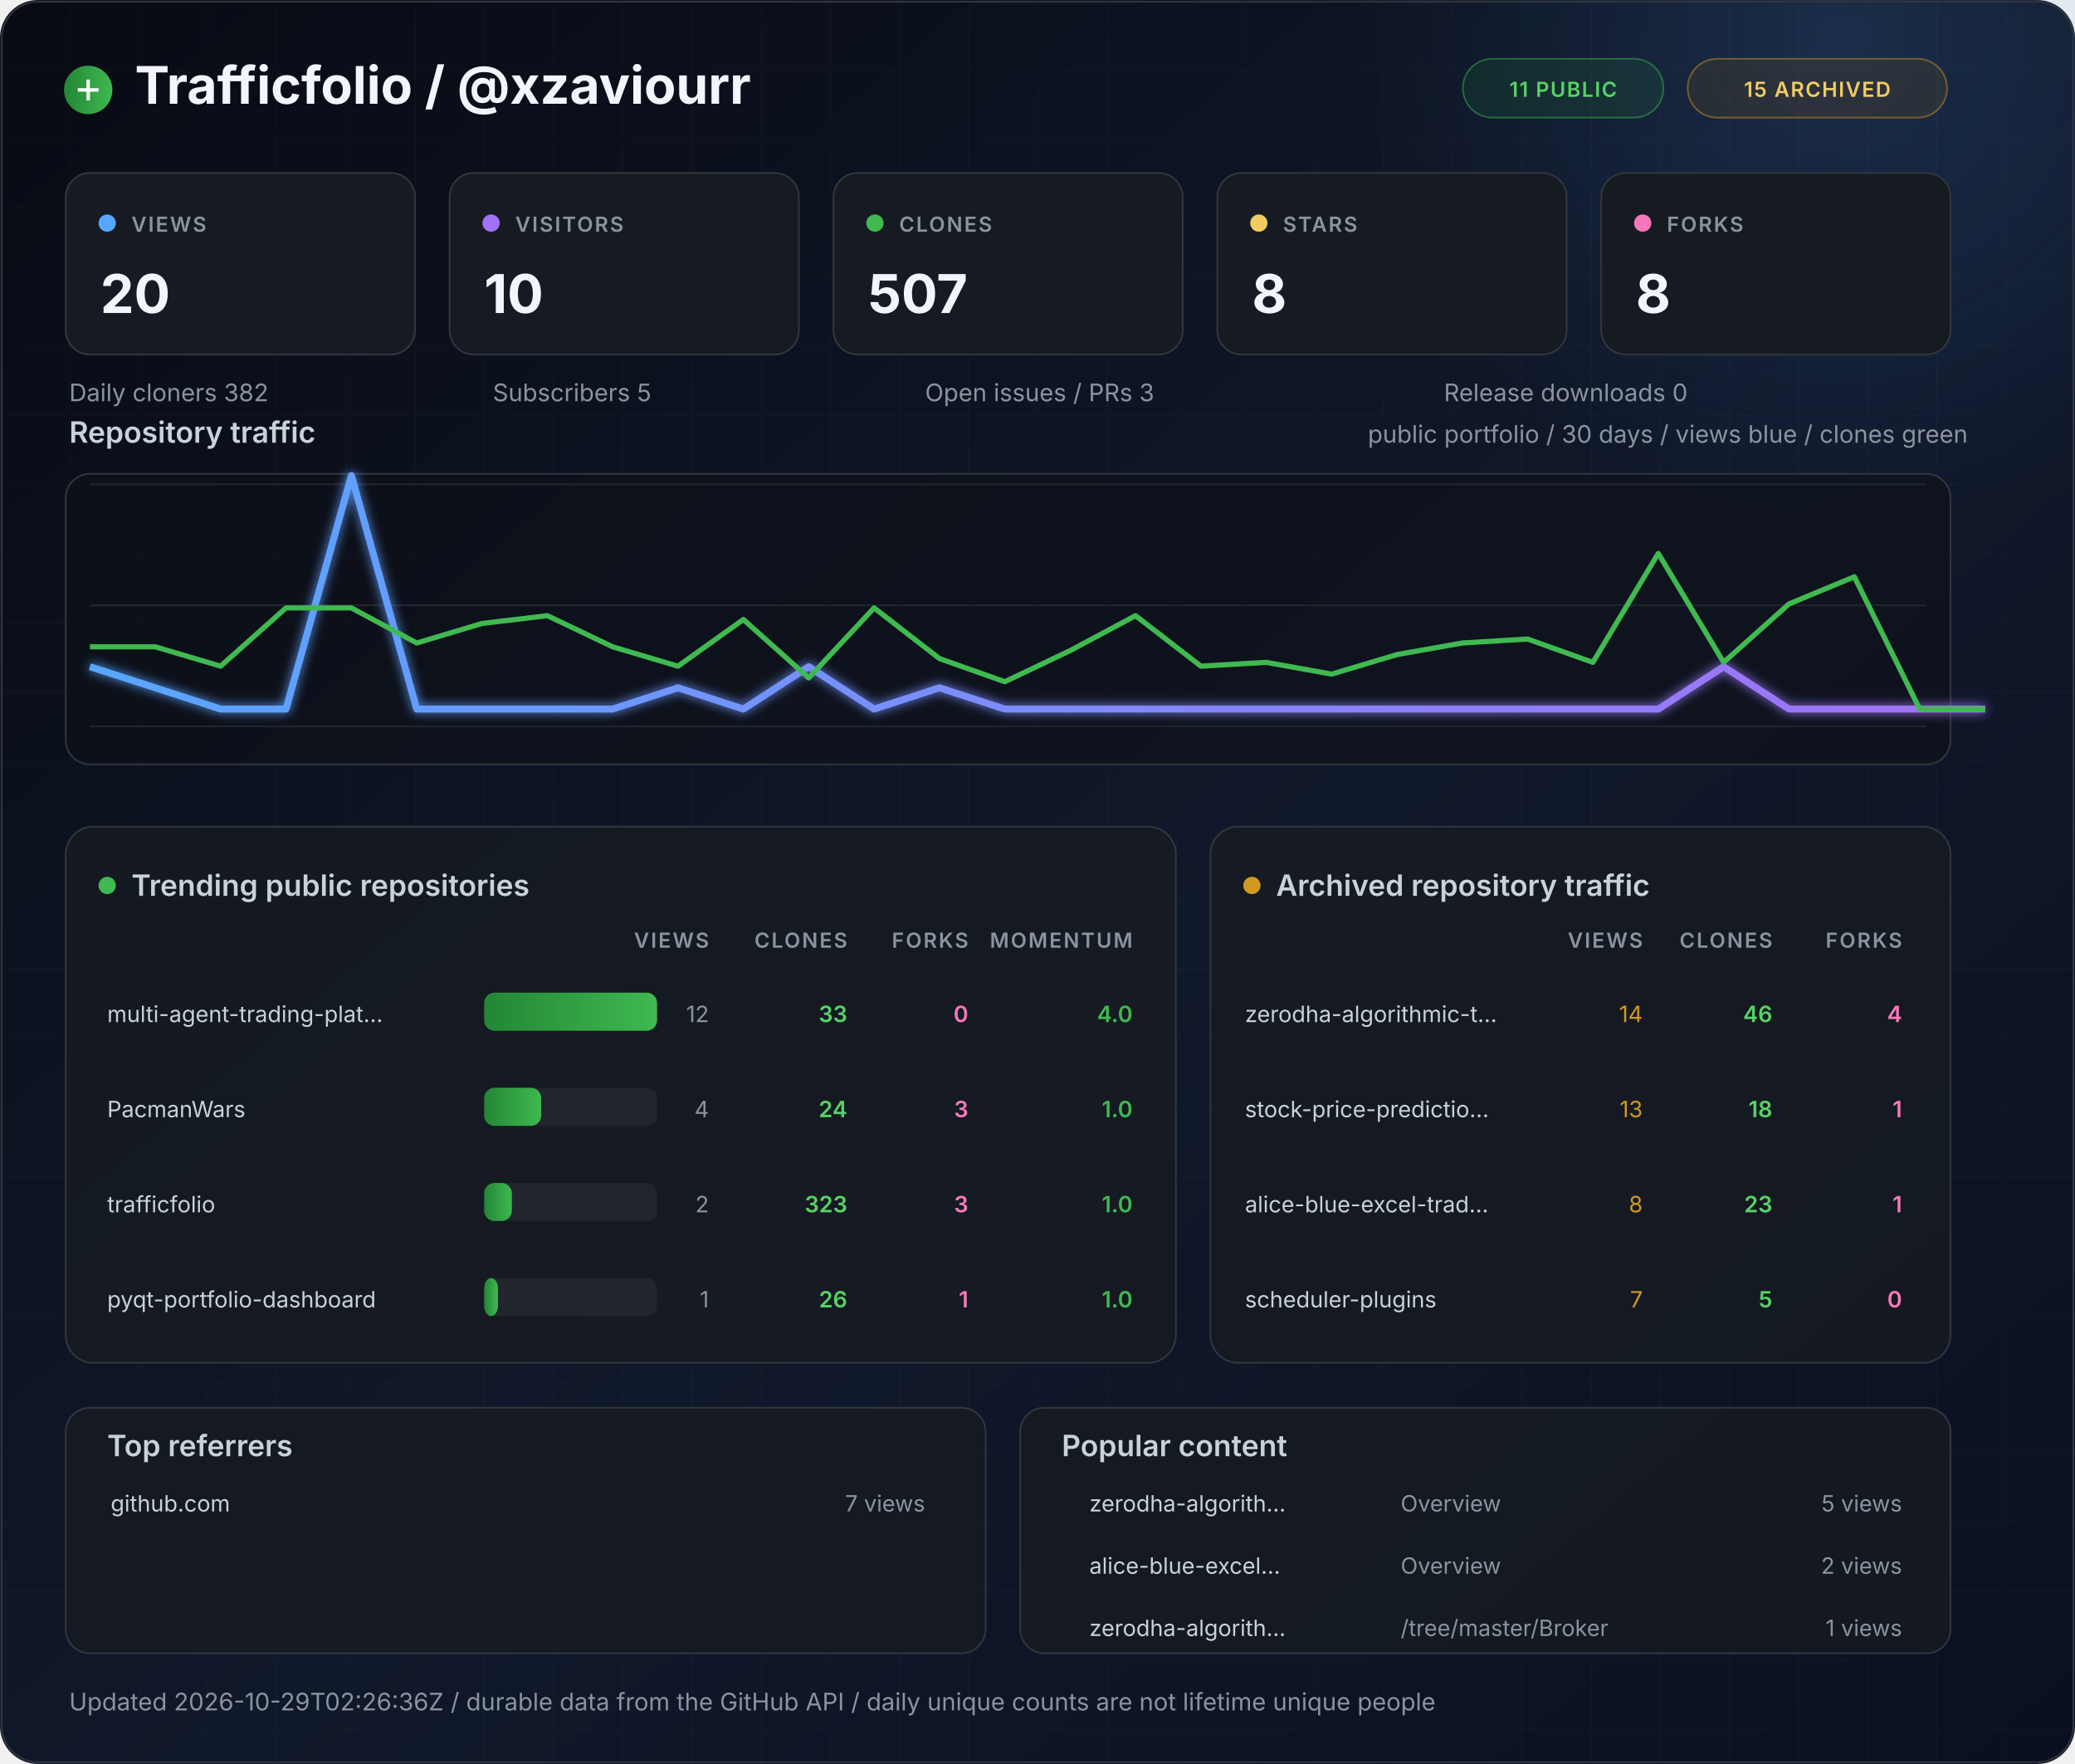
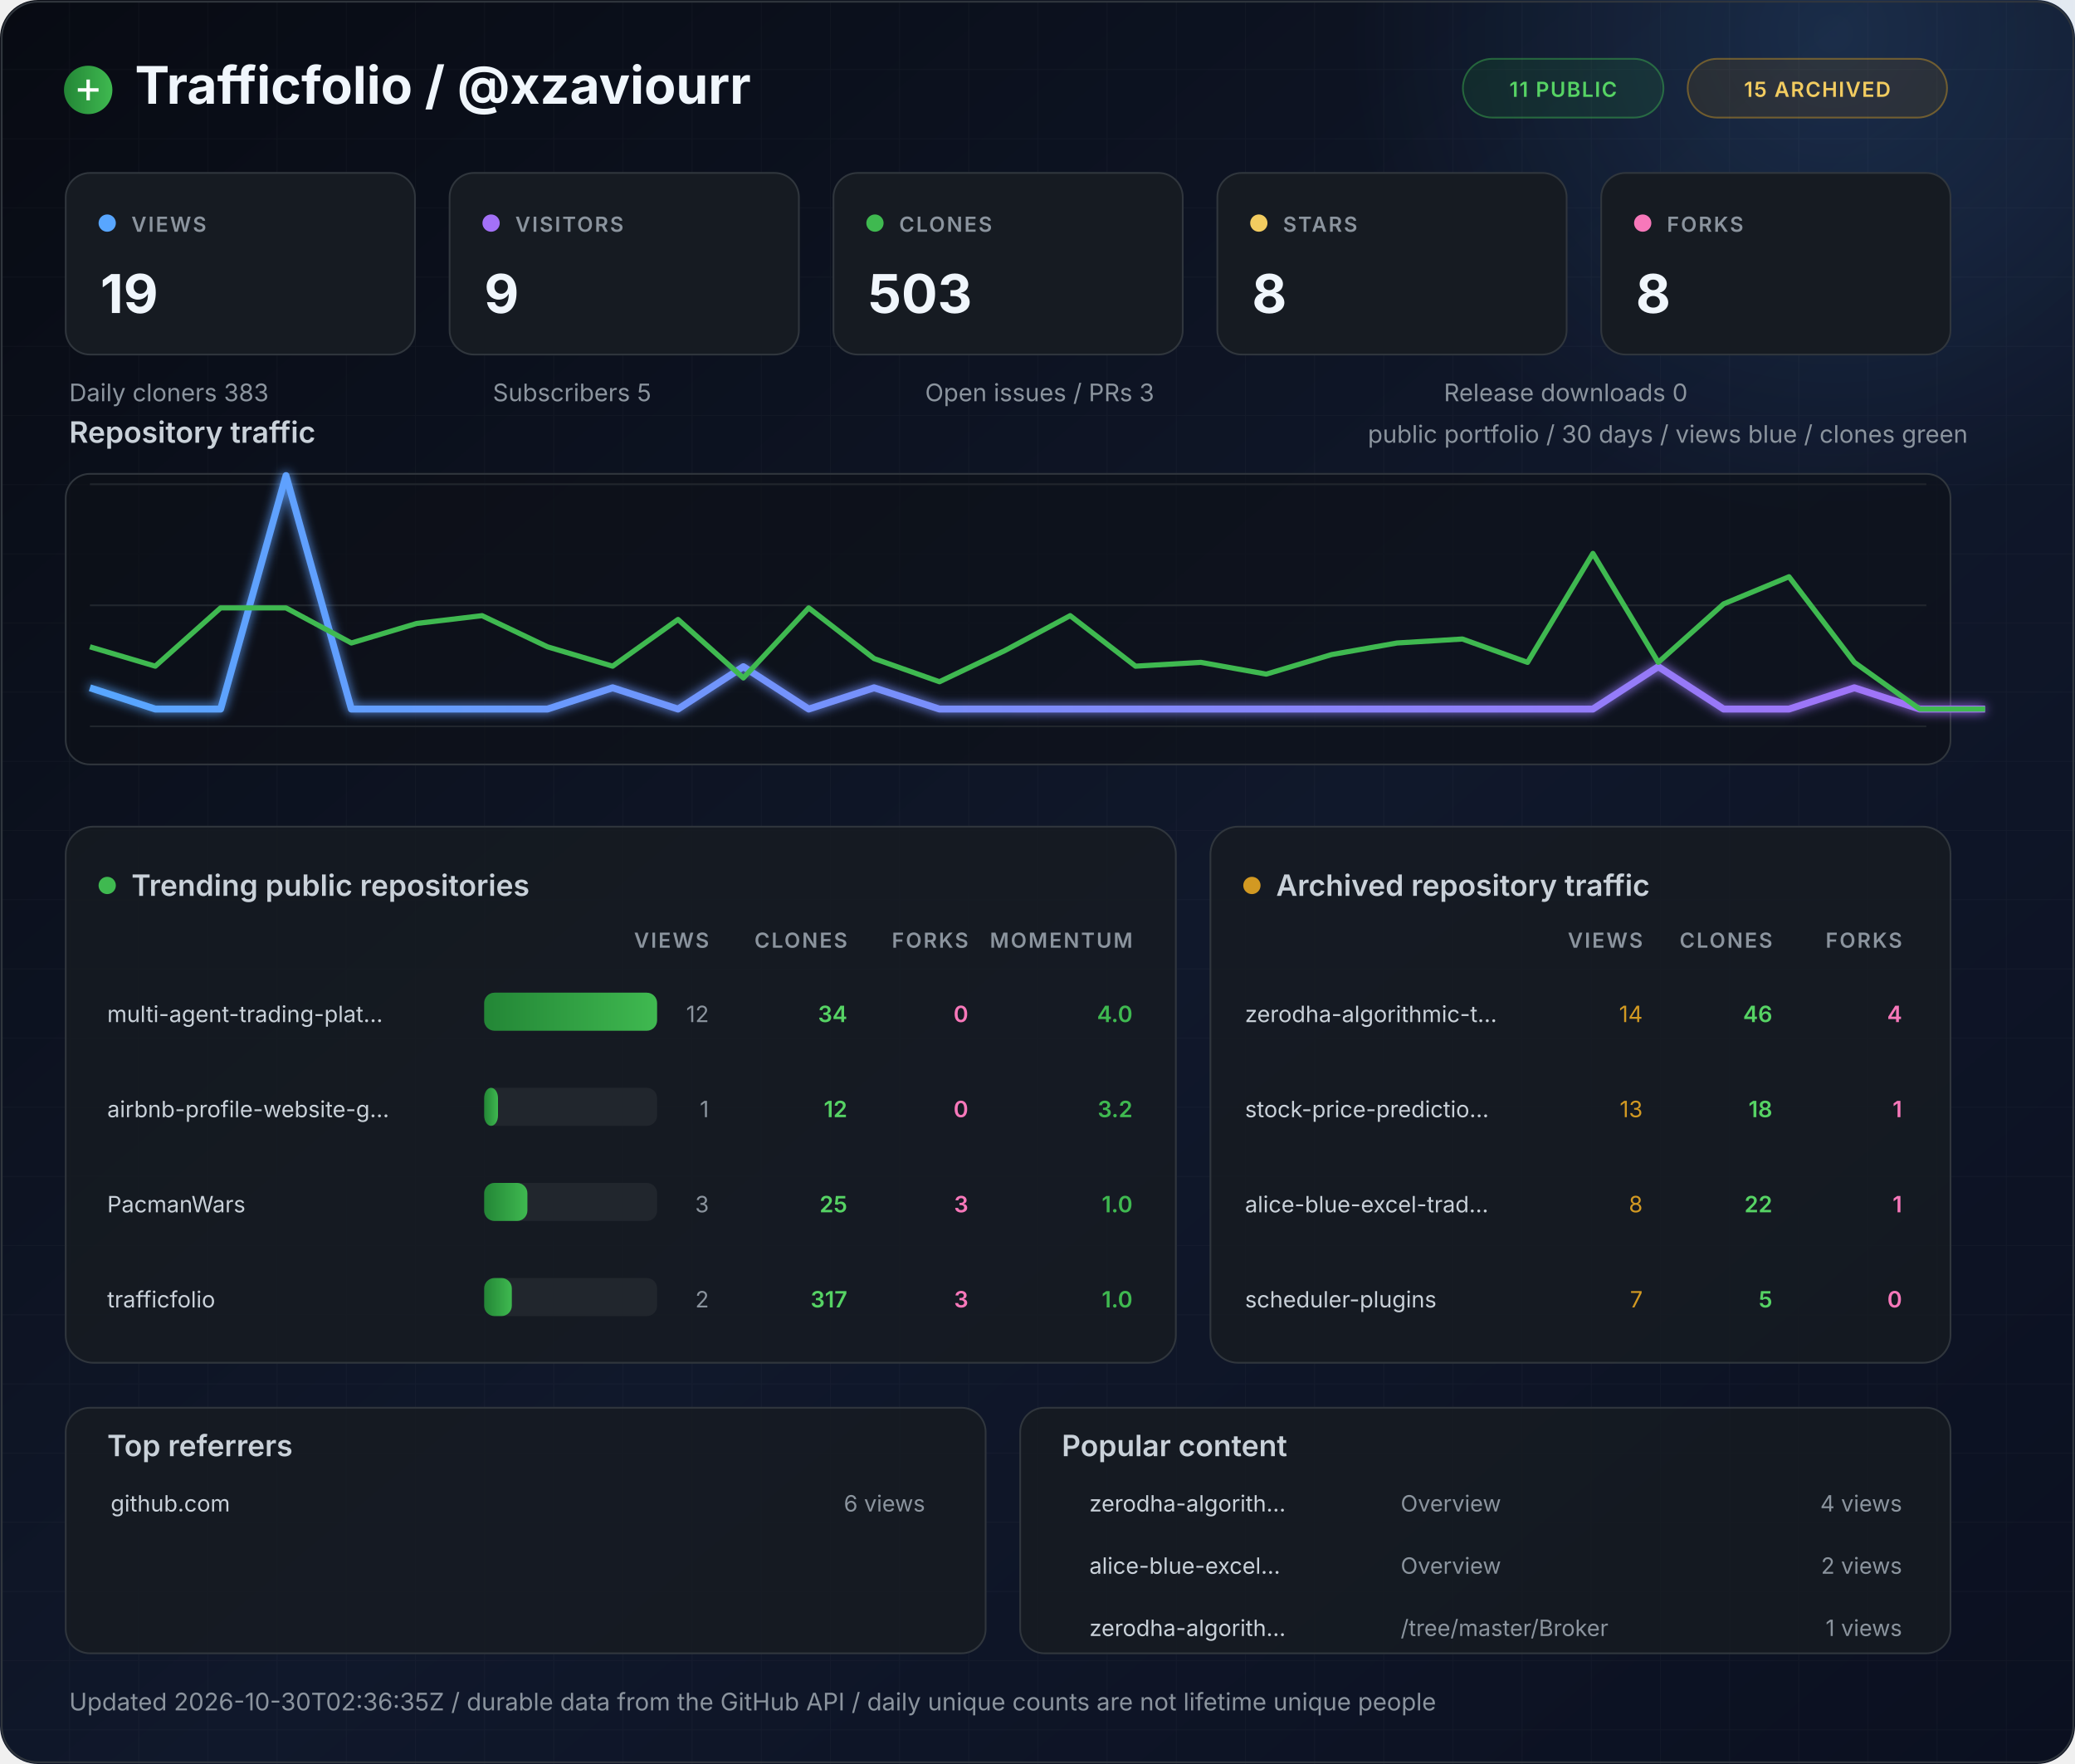
<svg xmlns="http://www.w3.org/2000/svg" width="1200" height="1020" viewBox="0 0 1200 1020" role="img" aria-label="Trafficfolio GitHub analytics dashboard for xzaviourr">
  <defs>
    <linearGradient id="bg" x1="0" y1="0" x2="1" y2="1">
      <stop stop-color="#080b13" />
      <stop offset=".55" stop-color="#10182b" />
      <stop offset="1" stop-color="#0b1020" />
    </linearGradient>
    <linearGradient id="line" x1="0" y1="0" x2="1" y2="0">
      <stop stop-color="#58a6ff" />
      <stop offset="1" stop-color="#a371f7" />
    </linearGradient>
    <linearGradient id="bar" x1="0" y1="0" x2="1" y2="0">
      <stop stop-color="#238636" />
      <stop offset="1" stop-color="#3fb950" />
    </linearGradient>
    <linearGradient id="archiveBar" x1="0" y1="0" x2="1" y2="0">
      <stop stop-color="#9e6a03" />
      <stop offset="1" stop-color="#f2cc60" />
    </linearGradient>
    <radialGradient id="ambient">
      <stop stop-color="#58a6ff" stop-opacity=".16" />
      <stop offset="1" stop-color="#58a6ff" stop-opacity="0" />
    </radialGradient>
    <pattern id="grid" width="40" height="40" patternUnits="userSpaceOnUse">
      <path d="M40 0H0V40" fill="none" stroke="#ffffff" stroke-opacity=".025" />
    </pattern>
    <filter id="glow">
      <feGaussianBlur stdDeviation="3" result="b" />
      <feMerge>
        <feMergeNode in="b" />
        <feMergeNode in="SourceGraphic" />
      </feMerge>
    </filter>
    <style>
    .title{font:750 30px -apple-system,BlinkMacSystemFont,"Segoe UI",sans-serif;fill:#f0f6fc}
    .subtitle{font:14px -apple-system,BlinkMacSystemFont,"Segoe UI",sans-serif;fill:#8b949e}
    .label{font:600 12px -apple-system,BlinkMacSystemFont,"Segoe UI",sans-serif;fill:#8b949e;letter-spacing:1px}
    .metric{font:700 31px -apple-system,BlinkMacSystemFont,"Segoe UI",sans-serif;fill:#f0f6fc}
    .section{font:600 17px -apple-system,BlinkMacSystemFont,"Segoe UI",sans-serif;fill:#c9d1d9}
    .repo,.value,.trend,.archive,.clone,.fork{font:13px -apple-system,BlinkMacSystemFont,"Segoe UI",sans-serif;fill:#c9d1d9}
    .value{fill:#8b949e} .trend{fill:#3fb950;font-weight:600} .archive{fill:#d29922}
    .clone{fill:#56d364;font-weight:600} .fork{fill:#f778ba;font-weight:600}
    .pill{font:600 12px -apple-system,BlinkMacSystemFont,"Segoe UI",sans-serif;letter-spacing:.7px}
  </style>
  </defs>
  <rect width="1200" height="1020" rx="22" fill="url(#bg)" />
  <rect width="1200" height="1020" rx="22" fill="url(#grid)" />
  <circle cx="1060" cy="20" r="280" fill="url(#ambient)" />
  <rect x="1" y="1" width="1198" height="1018" rx="21" fill="none" stroke="#30363d" />
  <circle cx="51" cy="52" r="14" fill="url(#bar)" />
  <path d="M45 52h12M51 46v12" stroke="#fff" stroke-width="2" />
  <text x="78" y="60" class="title">Trafficfolio / @xzaviourr</text>
  <rect x="846" y="34" width="116" height="34" rx="17" fill="#238636" fill-opacity=".16" stroke="#3fb950" stroke-opacity=".45" />
  <text x="904" y="56" text-anchor="middle" class="pill" fill="#56d364">11 PUBLIC</text>
  <rect x="976" y="34" width="150" height="34" rx="17" fill="#9e6a03" fill-opacity=".14" stroke="#d29922" stroke-opacity=".45" />
  <text x="1051" y="56" text-anchor="middle" class="pill" fill="#f2cc60">15 ARCHIVED</text>
  <rect x="38" y="100" width="202" height="105" rx="14" fill="#161b22" stroke="#30363d" />
  <circle cx="62" cy="129" r="5" fill="#58a6ff" />
  <text x="76" y="134" class="label">VIEWS</text>
-   <text x="58" y="181" class="metric">20</text>
+   <text x="58" y="181" class="metric">19</text>
  <rect x="260" y="100" width="202" height="105" rx="14" fill="#161b22" stroke="#30363d" />
  <circle cx="284" cy="129" r="5" fill="#a371f7" />
  <text x="298" y="134" class="label">VISITORS</text>
-   <text x="280" y="181" class="metric">10</text>
+   <text x="280" y="181" class="metric">9</text>
  <rect x="482" y="100" width="202" height="105" rx="14" fill="#161b22" stroke="#30363d" />
  <circle cx="506" cy="129" r="5" fill="#3fb950" />
  <text x="520" y="134" class="label">CLONES</text>
-   <text x="502" y="181" class="metric">507</text>
+   <text x="502" y="181" class="metric">503</text>
  <rect x="704" y="100" width="202" height="105" rx="14" fill="#161b22" stroke="#30363d" />
  <circle cx="728" cy="129" r="5" fill="#f2cc60" />
  <text x="742" y="134" class="label">STARS</text>
  <text x="724" y="181" class="metric">8</text>
  <rect x="926" y="100" width="202" height="105" rx="14" fill="#161b22" stroke="#30363d" />
  <circle cx="950" cy="129" r="5" fill="#f778ba" />
  <text x="964" y="134" class="label">FORKS</text>
  <text x="946" y="181" class="metric">8</text>
-   <text x="40" y="232" class="subtitle">Daily cloners 382</text>
+   <text x="40" y="232" class="subtitle">Daily cloners 383</text>
  <text x="285" y="232" class="subtitle">Subscribers 5</text>
  <text x="535" y="232" class="subtitle">Open issues / PRs 3</text>
  <text x="835" y="232" class="subtitle">Release downloads 0</text>
  <text x="40" y="256" class="section">Repository traffic</text>
  <text x="1138" y="256" text-anchor="end" class="subtitle">public portfolio / 30 days / views blue / clones green</text>
  <rect x="38" y="274" width="1090" height="168" rx="14" fill="#0d1117" fill-opacity=".62" stroke="#30363d" />
  <line x1="52" y1="420" x2="1114" y2="420" stroke="#21262d" />
  <line x1="52" y1="350" x2="1114" y2="350" stroke="#21262d" />
  <line x1="52" y1="280" x2="1114" y2="280" stroke="#21262d" />
-   <polyline points="52.0,385.5 89.8,397.7 127.6,410.0 165.4,410.0 203.2,275.0 241.0,410.0 278.8,410.0 316.6,410.0 354.3,410.0 392.1,397.7 429.9,410.0 467.7,385.5 505.5,410.0 543.3,397.7 581.1,410.0 618.9,410.0 656.7,410.0 694.5,410.0 732.3,410.0 770.1,410.0 807.9,410.0 845.7,410.0 883.4,410.0 921.2,410.0 959.0,410.0 996.8,385.5 1034.6,410.0 1072.4,410.0 1110.2,410.0 1148.0,410.0" fill="none" stroke="url(#line)" stroke-width="4" stroke-linejoin="round" filter="url(#glow)" />
-   <polyline points="52.0,374.0 89.8,374.0 127.6,385.2 165.4,351.5 203.2,351.5 241.0,371.8 278.8,360.5 316.6,356.0 354.3,374.0 392.1,385.2 429.9,358.2 467.7,392.0 505.5,351.5 543.3,380.8 581.1,394.2 618.9,376.2 656.7,356.0 694.5,385.2 732.3,383.0 770.1,389.8 807.9,378.5 845.7,371.8 883.4,369.5 921.2,383.0 959.0,320.0 996.8,383.0 1034.6,349.2 1072.4,333.5 1110.2,410.0 1148.0,410.0" fill="none" stroke="#3fb950" stroke-width="3" stroke-linejoin="round" />
+   <polyline points="52.0,397.7 89.8,410.0 127.6,410.0 165.4,275.0 203.2,410.0 241.0,410.0 278.8,410.0 316.6,410.0 354.3,397.7 392.1,410.0 429.9,385.5 467.7,410.0 505.5,397.7 543.3,410.0 581.1,410.0 618.9,410.0 656.7,410.0 694.5,410.0 732.3,410.0 770.1,410.0 807.9,410.0 845.7,410.0 883.4,410.0 921.2,410.0 959.0,385.5 996.8,410.0 1034.6,410.0 1072.4,397.7 1110.2,410.0 1148.0,410.0" fill="none" stroke="url(#line)" stroke-width="4" stroke-linejoin="round" filter="url(#glow)" />
+   <polyline points="52.0,374.0 89.8,385.2 127.6,351.5 165.4,351.5 203.2,371.8 241.0,360.5 278.8,356.0 316.6,374.0 354.3,385.2 392.1,358.2 429.9,392.0 467.7,351.5 505.5,380.8 543.3,394.2 581.1,376.2 618.9,356.0 656.7,385.2 694.5,383.0 732.3,389.8 770.1,378.5 807.9,371.8 845.7,369.5 883.4,383.0 921.2,320.0 959.0,383.0 996.8,349.2 1034.6,333.5 1072.4,383.0 1110.2,410.0 1148.0,410.0" fill="none" stroke="#3fb950" stroke-width="3" stroke-linejoin="round" />
  <rect x="38" y="478" width="642" height="310" rx="16" fill="#161b22" fill-opacity=".82" stroke="#30363d" />
  <circle cx="62" cy="512" r="5" fill="#3fb950" />
  <text x="76" y="518" class="section">Trending public repositories</text>
  <text x="410" y="548" text-anchor="end" class="label">VIEWS</text>
  <text x="490" y="548" text-anchor="end" class="label">CLONES</text>
  <text x="560" y="548" text-anchor="end" class="label">FORKS</text>
  <text x="655" y="548" text-anchor="end" class="label">MOMENTUM</text>
  <text x="62" y="591" class="repo">multi-agent-trading-plat...</text>
  <rect x="280" y="574" width="100" height="22" rx="6" fill="#21262d" />
  <rect x="280" y="574" width="100" height="22" rx="6" fill="url(#bar)" />
  <text x="410" y="591" text-anchor="end" class="value">12</text>
-   <text x="490" y="591" text-anchor="end" class="clone">33</text>
+   <text x="490" y="591" text-anchor="end" class="clone">34</text>
  <text x="560" y="591" text-anchor="end" class="fork">0</text>
  <text x="655" y="591" text-anchor="end" class="trend">4.0</text>
-   <text x="62" y="646" class="repo">PacmanWars</text>
+   <text x="62" y="646" class="repo">airbnb-profile-website-g...</text>
  <rect x="280" y="629" width="100" height="22" rx="6" fill="#21262d" />
-   <rect x="280" y="629" width="33" height="22" rx="6" fill="url(#bar)" />
-   <text x="410" y="646" text-anchor="end" class="value">4</text>
-   <text x="490" y="646" text-anchor="end" class="clone">24</text>
-   <text x="560" y="646" text-anchor="end" class="fork">3</text>
-   <text x="655" y="646" text-anchor="end" class="trend">1.0</text>
-   <text x="62" y="701" class="repo">trafficfolio</text>
+   <rect x="280" y="629" width="8" height="22" rx="6" fill="url(#bar)" />
+   <text x="410" y="646" text-anchor="end" class="value">1</text>
+   <text x="490" y="646" text-anchor="end" class="clone">12</text>
+   <text x="560" y="646" text-anchor="end" class="fork">0</text>
+   <text x="655" y="646" text-anchor="end" class="trend">3.2</text>
+   <text x="62" y="701" class="repo">PacmanWars</text>
  <rect x="280" y="684" width="100" height="22" rx="6" fill="#21262d" />
-   <rect x="280" y="684" width="16" height="22" rx="6" fill="url(#bar)" />
-   <text x="410" y="701" text-anchor="end" class="value">2</text>
-   <text x="490" y="701" text-anchor="end" class="clone">323</text>
+   <rect x="280" y="684" width="25" height="22" rx="6" fill="url(#bar)" />
+   <text x="410" y="701" text-anchor="end" class="value">3</text>
+   <text x="490" y="701" text-anchor="end" class="clone">25</text>
  <text x="560" y="701" text-anchor="end" class="fork">3</text>
  <text x="655" y="701" text-anchor="end" class="trend">1.0</text>
-   <text x="62" y="756" class="repo">pyqt-portfolio-dashboard</text>
+   <text x="62" y="756" class="repo">trafficfolio</text>
  <rect x="280" y="739" width="100" height="22" rx="6" fill="#21262d" />
-   <rect x="280" y="739" width="8" height="22" rx="6" fill="url(#bar)" />
-   <text x="410" y="756" text-anchor="end" class="value">1</text>
-   <text x="490" y="756" text-anchor="end" class="clone">26</text>
-   <text x="560" y="756" text-anchor="end" class="fork">1</text>
+   <rect x="280" y="739" width="16" height="22" rx="6" fill="url(#bar)" />
+   <text x="410" y="756" text-anchor="end" class="value">2</text>
+   <text x="490" y="756" text-anchor="end" class="clone">317</text>
+   <text x="560" y="756" text-anchor="end" class="fork">3</text>
  <text x="655" y="756" text-anchor="end" class="trend">1.0</text>
  <rect x="700" y="478" width="428" height="310" rx="16" fill="#161b22" fill-opacity=".82" stroke="#30363d" />
  <circle cx="724" cy="512" r="5" fill="#d29922" />
  <text x="738" y="518" class="section">Archived repository traffic</text>
  <text x="950" y="548" text-anchor="end" class="label">VIEWS</text>
  <text x="1025" y="548" text-anchor="end" class="label">CLONES</text>
  <text x="1100" y="548" text-anchor="end" class="label">FORKS</text>
  <text x="720" y="591" class="repo">zerodha-algorithmic-t...</text>
  <text x="950" y="591" text-anchor="end" class="archive">14</text>
  <text x="1025" y="591" text-anchor="end" class="clone">46</text>
  <text x="1100" y="591" text-anchor="end" class="fork">4</text>
  <text x="720" y="646" class="repo">stock-price-predictio...</text>
  <text x="950" y="646" text-anchor="end" class="archive">13</text>
  <text x="1025" y="646" text-anchor="end" class="clone">18</text>
  <text x="1100" y="646" text-anchor="end" class="fork">1</text>
  <text x="720" y="701" class="repo">alice-blue-excel-trad...</text>
  <text x="950" y="701" text-anchor="end" class="archive">8</text>
-   <text x="1025" y="701" text-anchor="end" class="clone">23</text>
+   <text x="1025" y="701" text-anchor="end" class="clone">22</text>
  <text x="1100" y="701" text-anchor="end" class="fork">1</text>
  <text x="720" y="756" class="repo">scheduler-plugins</text>
  <text x="950" y="756" text-anchor="end" class="archive">7</text>
  <text x="1025" y="756" text-anchor="end" class="clone">5</text>
  <text x="1100" y="756" text-anchor="end" class="fork">0</text>
  <rect x="38" y="814" width="532" height="142" rx="14" fill="#161b22" fill-opacity=".82" stroke="#30363d" />
  <text x="62" y="842" class="section">Top referrers</text>
  <text x="64" y="874" class="repo">github.com</text>
-   <text x="535" y="874" text-anchor="end" class="value">7 views</text>
+   <text x="535" y="874" text-anchor="end" class="value">6 views</text>
  <rect x="590" y="814" width="538" height="142" rx="14" fill="#161b22" fill-opacity=".82" stroke="#30363d" />
  <text x="614" y="842" class="section">Popular content</text>
  <text x="630" y="874" class="repo">zerodha-algorith...</text>
  <text x="810" y="874" class="value">Overview</text>
-   <text x="1100" y="874" text-anchor="end" class="value">5 views</text>
+   <text x="1100" y="874" text-anchor="end" class="value">4 views</text>
  <text x="630" y="910" class="repo">alice-blue-excel...</text>
  <text x="810" y="910" class="value">Overview</text>
  <text x="1100" y="910" text-anchor="end" class="value">2 views</text>
  <text x="630" y="946" class="repo">zerodha-algorith...</text>
  <text x="810" y="946" class="value">/tree/master/Broker</text>
  <text x="1100" y="946" text-anchor="end" class="value">1 views</text>
-   <text x="40" y="989" class="subtitle">Updated 2026-10-29T02:26:36Z / durable data from the GitHub API / daily unique counts are not lifetime unique people</text>
+   <text x="40" y="989" class="subtitle">Updated 2026-10-30T02:36:35Z / durable data from the GitHub API / daily unique counts are not lifetime unique people</text>
</svg>
